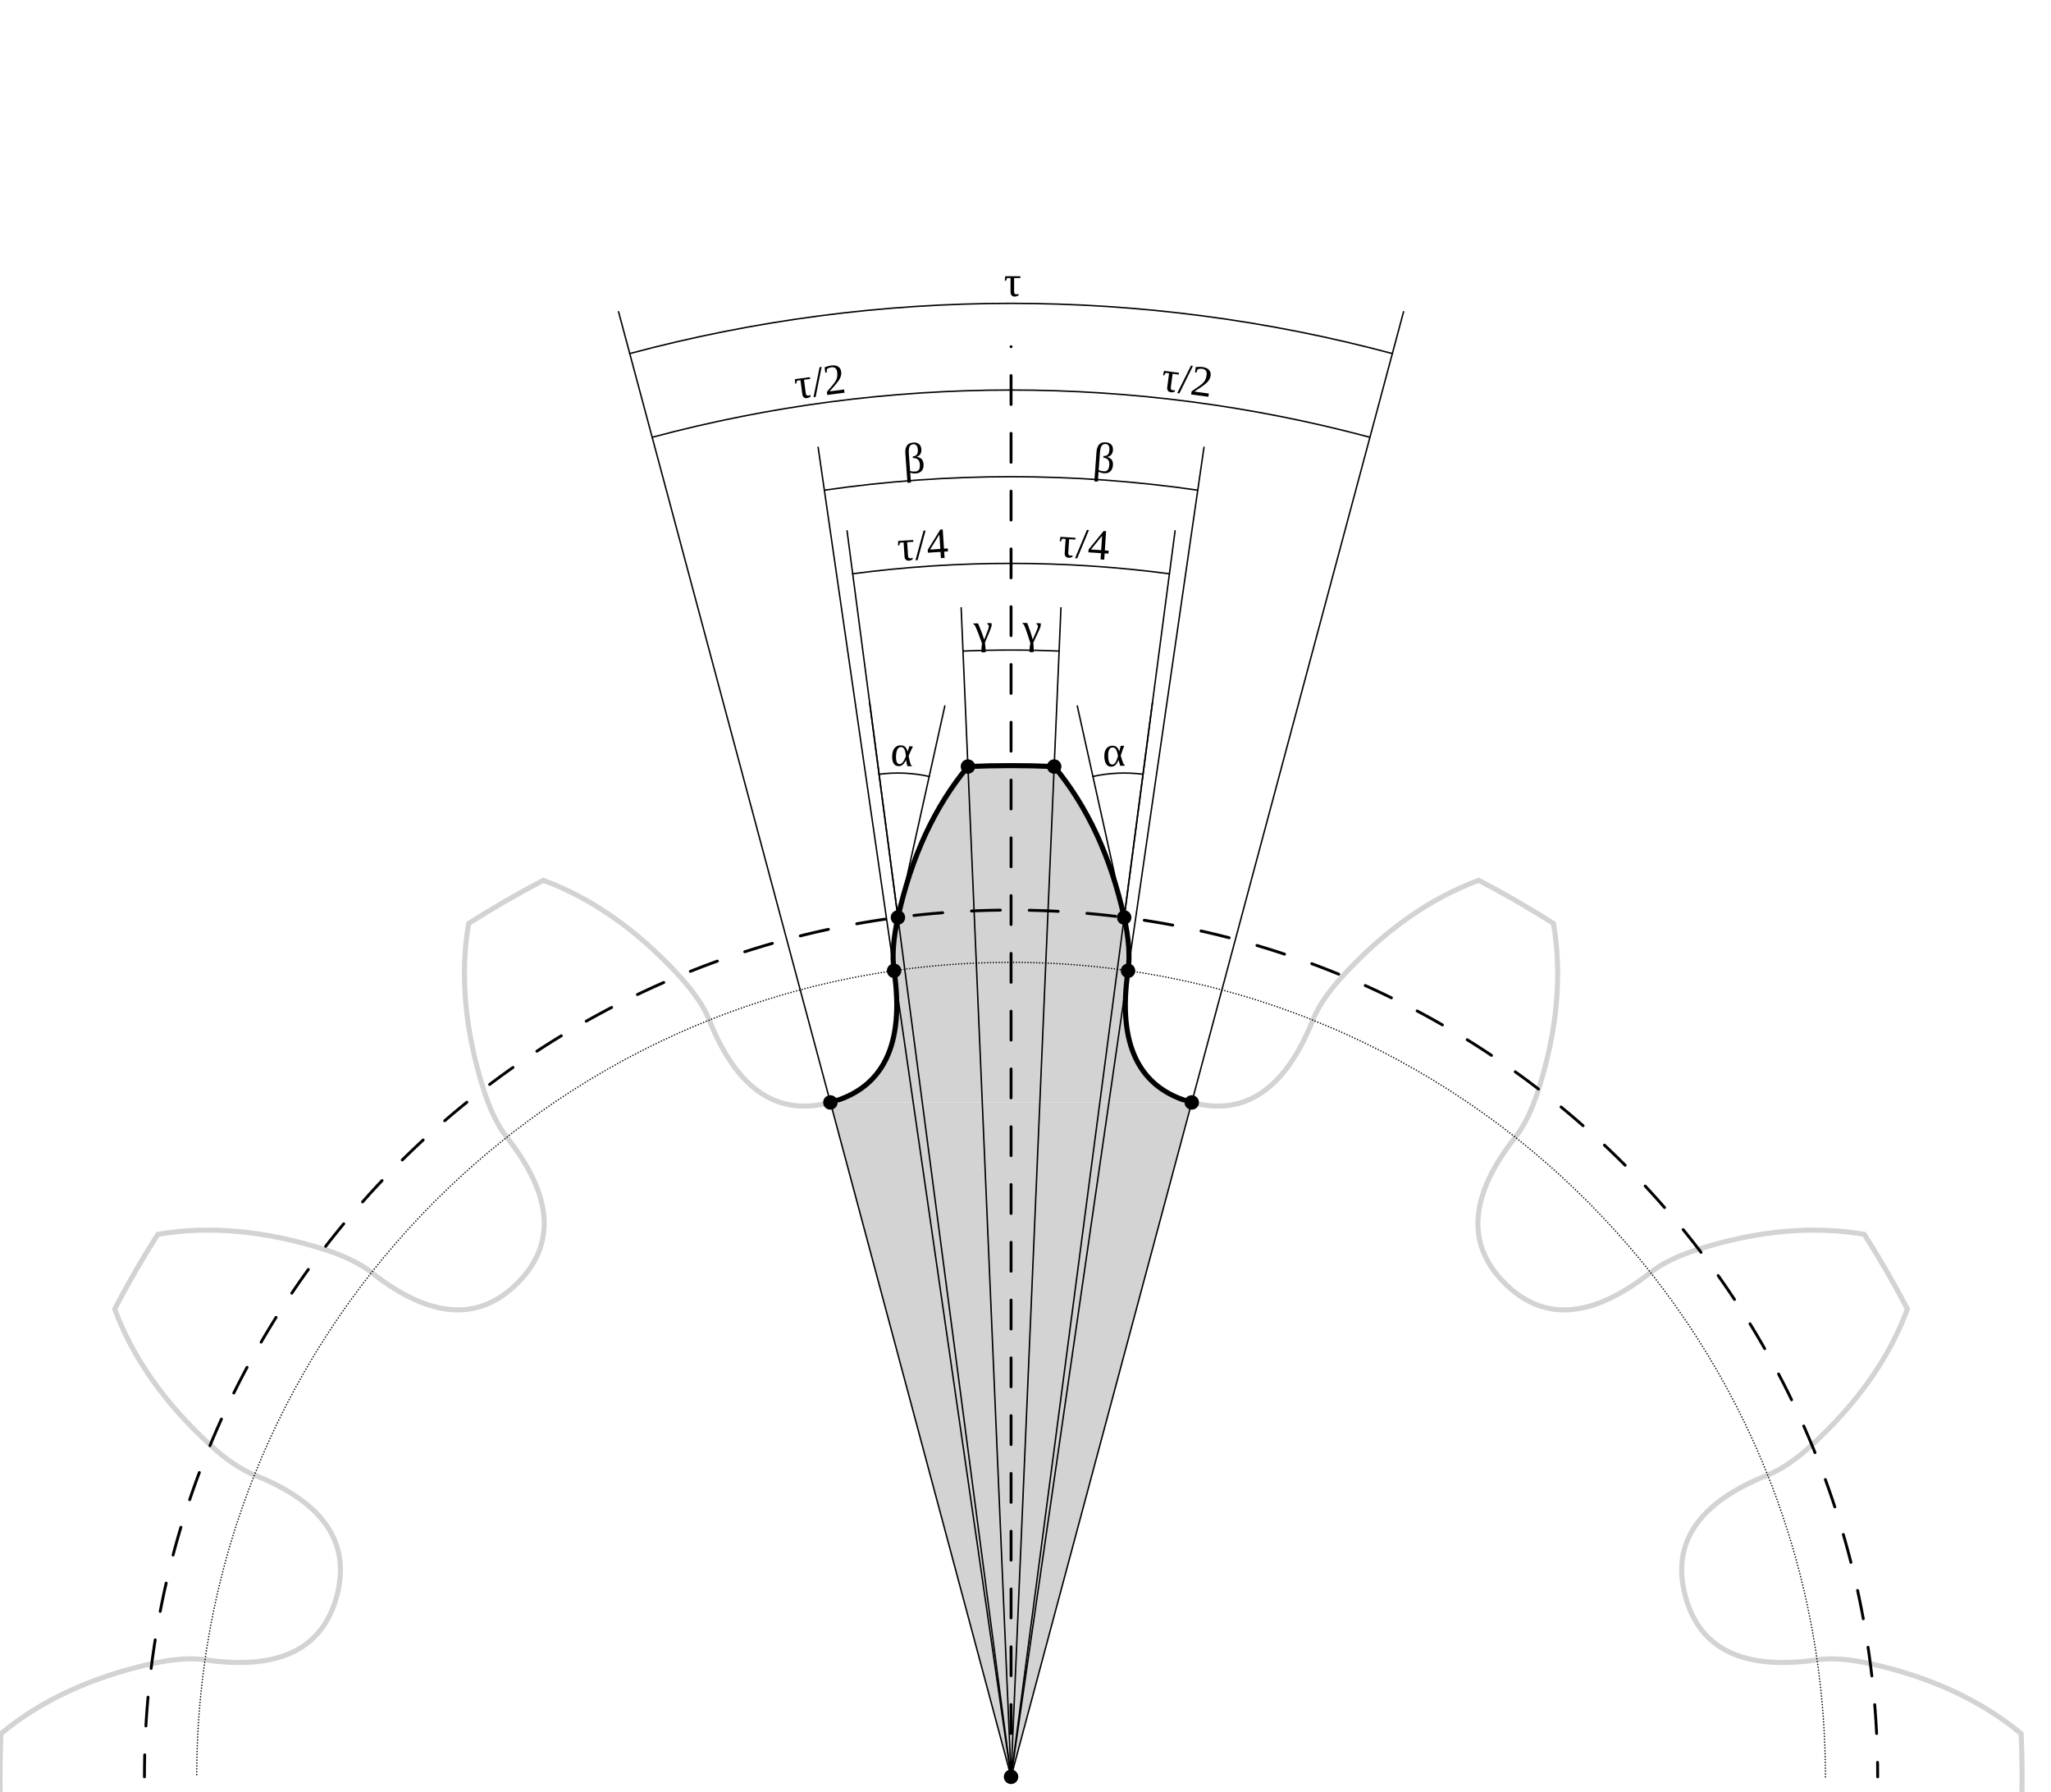
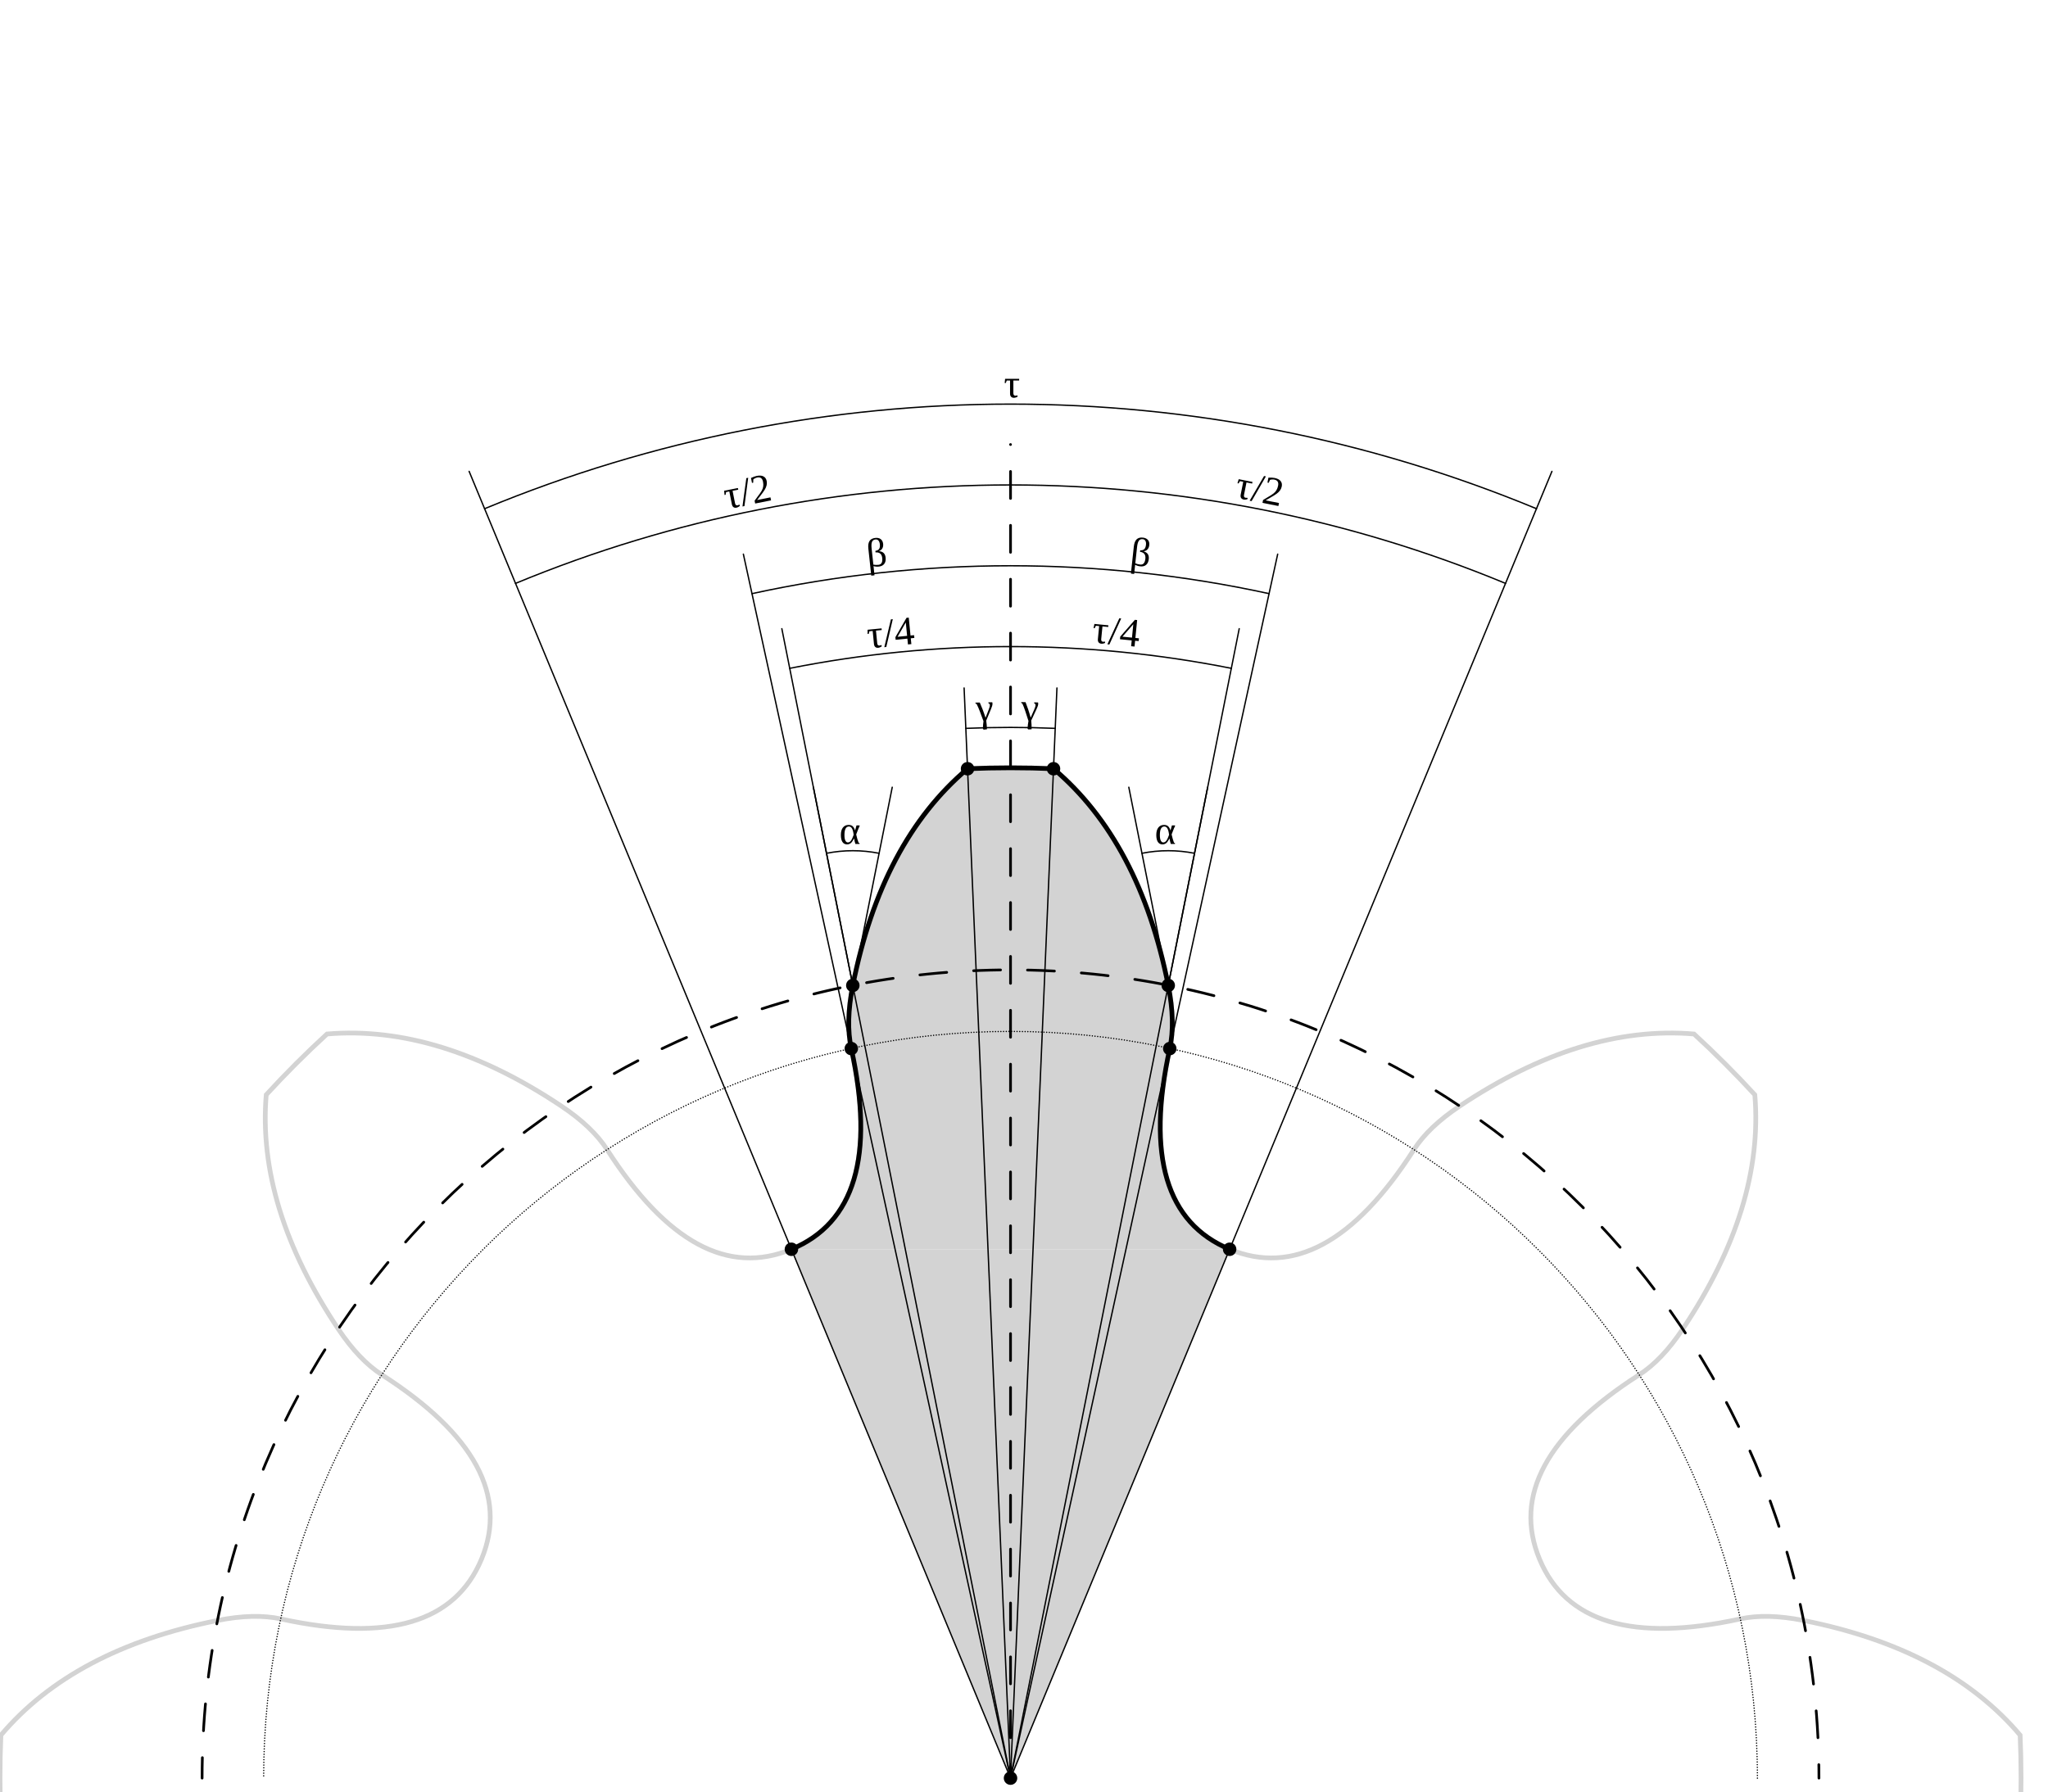
- <svg xmlns="http://www.w3.org/2000/svg" width="142.000mm" height="124.000mm" viewBox="-70.000 -123.000 142.000 124.000" version="1.1">
+ <svg xmlns="http://www.w3.org/2000/svg" width="152.000mm" height="133.000mm" viewBox="-75.000 -132.000 152.000 133.000" version="1.1">
  <style />
  <g transform="scale(1, -1)" fill="lightgrey">
    <g transform="rotate(90.000)">
-       <path d="M 46.683 -12.509 Q 47.424 -6.883 55.797 -8.098 Q 57.301 -8.316 59.487 -7.832 Q 65.783 -6.436 69.936 -2.986 A 70.000 70.000 0 0 1 69.936 2.986 Q 65.783 6.436 59.487 7.832 Q 57.301 8.316 55.797 8.098 Q 48.162 6.990 46.683 12.509 Q 45.204 18.028 52.371 20.886 Q 53.782 21.449 55.433 22.961 Q 60.188 27.318 62.060 32.382 A 70.000 70.000 0 0 1 59.074 37.554 Q 53.752 38.465 47.601 36.526 Q 45.466 35.853 44.273 34.911 Q 38.215 30.134 34.174 34.174 Q 30.134 38.215 34.911 44.273 Q 35.853 45.466 36.526 47.601 Q 38.465 53.752 37.554 59.074 A 70.000 70.000 0 0 1 32.382 62.060 Q 27.318 60.188 22.961 55.433 Q 21.449 53.782 20.886 52.371 Q 18.028 45.204 12.509 46.683 Q 6.990 48.162 8.098 55.797 Q 8.316 57.301 7.832 59.487 Q 6.436 65.783 2.986 69.936 A 70.000 70.000 0 0 1 -2.986 69.936 Q -6.436 65.783 -7.832 59.487 Q -8.316 57.301 -8.098 55.797 Q -6.990 48.162 -12.509 46.683 Q -18.028 45.204 -20.886 52.371 Q -21.449 53.782 -22.961 55.433 Q -27.318 60.188 -32.382 62.060 A 70.000 70.000 0 0 1 -37.554 59.074 Q -38.465 53.752 -36.526 47.601 Q -35.853 45.466 -34.911 44.273 Q -30.134 38.215 -34.174 34.174 Q -38.215 30.134 -44.273 34.911 Q -45.466 35.853 -47.601 36.526 Q -53.752 38.465 -59.074 37.554 A 70.000 70.000 0 0 1 -62.060 32.382 Q -60.188 27.318 -55.433 22.961 Q -53.782 21.449 -52.371 20.886 Q -45.204 18.028 -46.683 12.509 Q -48.162 6.990 -55.797 8.098 Q -57.301 8.316 -59.487 7.832 Q -65.783 6.436 -69.936 2.986 A 70.000 70.000 0 0 1 -69.936 -2.986 Q -65.783 -6.436 -59.487 -7.832 Q -57.301 -8.316 -55.797 -8.098 Q -48.162 -6.990 -46.683 -12.509 Q -45.204 -18.028 -52.371 -20.886 Q -53.782 -21.449 -55.433 -22.961 Q -60.188 -27.318 -62.060 -32.382 A 70.000 70.000 0 0 1 -59.074 -37.554 Q -53.752 -38.465 -47.601 -36.526 Q -45.466 -35.853 -44.273 -34.911 Q -38.215 -30.134 -34.174 -34.174 Q -30.134 -38.215 -34.911 -44.273 Q -35.853 -45.466 -36.526 -47.601 Q -38.465 -53.752 -37.554 -59.074 A 70.000 70.000 0 0 1 -32.382 -62.060 Q -27.318 -60.188 -22.961 -55.433 Q -21.449 -53.782 -20.886 -52.371 Q -18.028 -45.204 -12.509 -46.683 Q -6.990 -48.162 -8.098 -55.797 Q -8.316 -57.301 -7.832 -59.487 Q -6.436 -65.783 -2.986 -69.936 A 70.000 70.000 0 0 1 2.986 -69.936 Q 6.436 -65.783 7.832 -59.487 Q 8.316 -57.301 8.098 -55.797 Q 6.990 -48.162 12.509 -46.683 Q 18.028 -45.204 20.886 -52.371 Q 21.449 -53.782 22.961 -55.433 Q 27.318 -60.188 32.382 -62.060 A 70.000 70.000 0 0 1 37.554 -59.074 Q 38.465 -53.752 36.526 -47.601 Q 35.853 -45.466 34.911 -44.273 Q 30.134 -38.215 34.174 -34.174 Q 38.215 -30.134 44.273 -34.911 Q 45.466 -35.853 47.601 -36.526 Q 53.752 -38.465 59.074 -37.554 A 70.000 70.000 0 0 1 62.060 -32.382 Q 60.188 -27.318 55.433 -22.961 Q 53.782 -21.449 52.371 -20.886 Q 45.204 -18.028 46.683 -12.509 Z" stroke="lightgrey" stroke-width="0.35" stroke-linecap="round" fill="none" />
-       <path d="M 46.683 -12.509 Q 48.162 -6.990 55.797 -8.098 Q 57.301 -8.316 59.487 -7.832 Q 65.783 -6.436 69.936 -2.986 A 70.000 70.000 0 0 1 69.936 2.986 Q 65.783 6.436 59.487 7.832 Q 57.301 8.316 55.797 8.098 Q 48.162 6.990 46.683 12.509" stroke="black" stroke-width="0.35" stroke-linecap="round" />
-       <path d="M 46.683 -12.509 L 46.683 12.509 L 0.000 0.000" stroke="none" stroke-width="0.35" stroke-linecap="round" />
+       <path d="M 39.260 -16.262 Q 40.727 -8.887 54.158 -11.818 Q 56.123 -12.247 58.847 -11.705 Q 69.527 -9.581 74.932 -3.190 A 75.000 75.000 0 0 1 74.932 3.190 Q 69.527 9.581 58.847 11.705 Q 56.123 12.247 54.158 11.818 Q 42.183 9.205 39.260 16.262 Q 36.337 23.319 46.653 29.939 Q 48.345 31.025 49.888 33.334 Q 55.938 42.389 55.241 50.729 A 75.000 75.000 0 0 1 50.729 55.241 Q 42.389 55.938 33.334 49.888 Q 31.025 48.345 29.939 46.653 Q 23.319 36.337 16.262 39.260 Q 9.205 42.183 11.818 54.158 Q 12.247 56.123 11.705 58.847 Q 9.581 69.527 3.190 74.932 A 75.000 75.000 0 0 1 -3.190 74.932 Q -9.581 69.527 -11.705 58.847 Q -12.247 56.123 -11.818 54.158 Q -9.205 42.183 -16.262 39.260 Q -23.319 36.337 -29.939 46.653 Q -31.025 48.345 -33.334 49.888 Q -42.389 55.938 -50.729 55.241 A 75.000 75.000 0 0 1 -55.241 50.729 Q -55.938 42.389 -49.888 33.334 Q -48.345 31.025 -46.653 29.939 Q -36.337 23.319 -39.260 16.262 Q -42.183 9.205 -54.158 11.818 Q -56.123 12.247 -58.847 11.705 Q -69.527 9.581 -74.932 3.190 A 75.000 75.000 0 0 1 -74.932 -3.190 Q -69.527 -9.581 -58.847 -11.705 Q -56.123 -12.247 -54.158 -11.818 Q -42.183 -9.205 -39.260 -16.262 Q -36.337 -23.319 -46.653 -29.939 Q -48.345 -31.025 -49.888 -33.334 Q -55.938 -42.389 -55.241 -50.729 A 75.000 75.000 0 0 1 -50.729 -55.241 Q -42.389 -55.938 -33.334 -49.888 Q -31.025 -48.345 -29.939 -46.653 Q -23.319 -36.337 -16.262 -39.260 Q -9.205 -42.183 -11.818 -54.158 Q -12.247 -56.123 -11.705 -58.847 Q -9.581 -69.527 -3.190 -74.932 A 75.000 75.000 0 0 1 3.190 -74.932 Q 9.581 -69.527 11.705 -58.847 Q 12.247 -56.123 11.818 -54.158 Q 9.205 -42.183 16.262 -39.260 Q 23.319 -36.337 29.939 -46.653 Q 31.025 -48.345 33.334 -49.888 Q 42.389 -55.938 50.729 -55.241 A 75.000 75.000 0 0 1 55.241 -50.729 Q 55.938 -42.389 49.888 -33.334 Q 48.345 -31.025 46.653 -29.939 Q 36.337 -23.319 39.260 -16.262 Z" stroke="lightgrey" stroke-width="0.35" stroke-linecap="round" fill="none" />
+       <path d="M 39.260 -16.262 Q 42.183 -9.205 54.158 -11.818 Q 56.123 -12.247 58.847 -11.705 Q 69.527 -9.581 74.932 -3.190 A 75.000 75.000 0 0 1 74.932 3.190 Q 69.527 9.581 58.847 11.705 Q 56.123 12.247 54.158 11.818 Q 42.183 9.205 39.260 16.262" stroke="black" stroke-width="0.35" stroke-linecap="round" />
+       <path d="M 39.260 -16.262 L 39.260 16.262 L 0.000 0.000" stroke="none" stroke-width="0.35" stroke-linecap="round" />
      <path d="M 0.000 -60.000 A 60.000 60.000 0 0 1 0.000 60.000" stroke="black" stroke-width="0.2" stroke-linecap="round" fill="none" stroke-dasharray="2.0 1.0 0.0 1.0" stroke-dashoffset="1.0" />
-       <path d="M 0.000 -56.382 A 56.382 56.382 0 0 1 0.000 56.382" stroke="black" stroke-width="0.1" stroke-linecap="round" fill="none" stroke-dasharray="0.0 0.2" />
-       <line x1="0.000" y1="0.000" x2="101.422" y2="-27.176" stroke="black" stroke-width="0.1" stroke-linecap="round" />
-       <line x1="0.000" y1="0.000" x2="101.422" y2="27.176" stroke="black" stroke-width="0.1" stroke-linecap="round" />
-       <path d="M 98.524 -26.400 A 102.000 102.000 0 0 1 98.524 26.400" stroke="black" stroke-width="0.1" stroke-linecap="round" fill="none" />
+       <path d="M 0.000 -55.433 A 55.433 55.433 0 0 1 0.000 55.433" stroke="black" stroke-width="0.1" stroke-linecap="round" fill="none" stroke-dasharray="0.0 0.2" />
+       <line x1="0.000" y1="0.000" x2="97.007" y2="-40.182" stroke="black" stroke-width="0.1" stroke-linecap="round" />
+       <line x1="0.000" y1="0.000" x2="97.007" y2="40.182" stroke="black" stroke-width="0.1" stroke-linecap="round" />
+       <path d="M 94.236 -39.034 A 102.000 102.000 0 0 1 94.236 39.034" stroke="black" stroke-width="0.1" stroke-linecap="round" fill="none" />
      <g transform="translate(102.000 0.000) rotate(-90.000)">
        <text transform="translate(-0.500 0.500) scale(0.25, -0.25)" fill="black" stroke="none">τ</text>
      </g>
      <line x1="0.000" y1="0.000" x2="99.000" y2="0.000" stroke="black" stroke-width="0.2" stroke-linecap="round" stroke-dasharray="2.0 1.0 0.0 1.0" stroke-dashoffset="1.0" />
-       <path d="M 92.729 -24.847 A 96.000 96.000 0 0 1 92.729 24.847" stroke="black" stroke-width="0.1" stroke-linecap="round" fill="none" />
-       <g transform="translate(95.179 -12.531) rotate(-97.500)">
+       <path d="M 88.692 -36.738 A 96.000 96.000 0 0 1 88.692 36.738" stroke="black" stroke-width="0.1" stroke-linecap="round" fill="none" />
+       <g transform="translate(94.155 -18.729) rotate(-101.250)">
        <text transform="translate(-2.300 0.500) scale(0.25, -0.25)" fill="black" stroke="none">τ/2</text>
      </g>
-       <g transform="translate(95.179 12.531) rotate(-82.500)">
+       <g transform="translate(94.155 18.729) rotate(-78.750)">
        <text transform="translate(-2.300 0.500) scale(0.25, -0.25)" fill="black" stroke="none">τ/2</text>
      </g>
-       <line x1="0.000" y1="0.000" x2="92.036" y2="-13.357" stroke="black" stroke-width="0.1" stroke-linecap="round" />
-       <line x1="0.000" y1="0.000" x2="92.036" y2="13.357" stroke="black" stroke-width="0.1" stroke-linecap="round" />
-       <path d="M 89.067 -12.926 A 90.000 90.000 0 0 1 89.067 12.926" stroke="black" stroke-width="0.1" stroke-linecap="round" fill="none" />
-       <g transform="translate(89.766 -6.480) rotate(-94.129)">
+       <line x1="0.000" y1="0.000" x2="90.862" y2="-19.828" stroke="black" stroke-width="0.1" stroke-linecap="round" />
+       <line x1="0.000" y1="0.000" x2="90.862" y2="19.828" stroke="black" stroke-width="0.1" stroke-linecap="round" />
+       <path d="M 87.931 -19.188 A 90.000 90.000 0 0 1 87.931 19.188" stroke="black" stroke-width="0.1" stroke-linecap="round" fill="none" />
+       <g transform="translate(89.481 -9.650) rotate(-96.155)">
        <text transform="translate(-0.900 0.500) scale(0.25, -0.25)" fill="black" stroke="none">β</text>
      </g>
-       <g transform="translate(89.766 6.480) rotate(-85.871)">
+       <g transform="translate(89.481 9.650) rotate(-83.845)">
        <text transform="translate(-0.900 0.500) scale(0.25, -0.25)" fill="black" stroke="none">β</text>
      </g>
-       <line x1="0.000" y1="0.000" x2="86.256" y2="-11.356" stroke="black" stroke-width="0.1" stroke-linecap="round" />
-       <line x1="0.000" y1="0.000" x2="86.256" y2="11.356" stroke="black" stroke-width="0.1" stroke-linecap="round" />
-       <path d="M 83.281 -10.964 A 84.000 84.000 0 0 1 83.281 10.964" stroke="black" stroke-width="0.1" stroke-linecap="round" fill="none" />
-       <g transform="translate(83.820 -5.494) rotate(-93.750)">
+       <line x1="0.000" y1="0.000" x2="85.328" y2="-16.973" stroke="black" stroke-width="0.1" stroke-linecap="round" />
+       <line x1="0.000" y1="0.000" x2="85.328" y2="16.973" stroke="black" stroke-width="0.1" stroke-linecap="round" />
+       <path d="M 82.386 -16.388 A 84.000 84.000 0 0 1 82.386 16.388" stroke="black" stroke-width="0.1" stroke-linecap="round" fill="none" />
+       <g transform="translate(83.596 -8.233) rotate(-95.625)">
        <text transform="translate(-2.300 0.500) scale(0.25, -0.25)" fill="black" stroke="none">τ/4</text>
      </g>
-       <g transform="translate(83.820 5.494) rotate(-86.250)">
+       <g transform="translate(83.596 8.233) rotate(-84.375)">
        <text transform="translate(-2.300 0.500) scale(0.25, -0.25)" fill="black" stroke="none">τ/4</text>
      </g>
-       <line x1="0.000" y1="0.000" x2="80.926" y2="-3.455" stroke="black" stroke-width="0.1" stroke-linecap="round" />
-       <line x1="0.000" y1="0.000" x2="80.926" y2="3.455" stroke="black" stroke-width="0.1" stroke-linecap="round" />
-       <path d="M 77.929 -3.327 A 78.000 78.000 0 0 1 77.929 3.327" stroke="black" stroke-width="0.1" stroke-linecap="round" fill="none" />
-       <g transform="translate(77.982 -1.664) rotate(-91.222)">
+       <line x1="0.000" y1="0.000" x2="80.927" y2="-3.445" stroke="black" stroke-width="0.1" stroke-linecap="round" />
+       <line x1="0.000" y1="0.000" x2="80.927" y2="3.445" stroke="black" stroke-width="0.1" stroke-linecap="round" />
+       <path d="M 77.929 -3.318 A 78.000 78.000 0 0 1 77.929 3.318" stroke="black" stroke-width="0.1" stroke-linecap="round" fill="none" />
+       <g transform="translate(77.982 -1.659) rotate(-91.219)">
        <text transform="translate(-0.900 0.500) scale(0.25, -0.25)" fill="black" stroke="none">γ</text>
      </g>
-       <g transform="translate(77.982 1.664) rotate(-88.778)">
+       <g transform="translate(77.982 1.659) rotate(-88.781)">
        <text transform="translate(-0.900 0.500) scale(0.25, -0.25)" fill="black" stroke="none">γ</text>
      </g>
-       <line x1="59.487" y1="-7.832" x2="74.358" y2="-9.789" stroke="black" stroke-width="0.1" stroke-linecap="round" />
-       <line x1="59.487" y1="-7.832" x2="74.131" y2="-4.585" stroke="black" stroke-width="0.1" stroke-linecap="round" />
-       <path d="M 69.401 -9.137 A 10.000 10.000 0 0 1 69.250 -5.667" stroke="black" stroke-width="0.1" stroke-linecap="round" fill="none" />
-       <g transform="translate(69.477 -7.395) rotate(-87.500)">
+       <line x1="58.847" y1="-11.705" x2="73.559" y2="-14.632" stroke="black" stroke-width="0.1" stroke-linecap="round" />
+       <line x1="58.847" y1="-11.705" x2="73.559" y2="-8.779" stroke="black" stroke-width="0.1" stroke-linecap="round" />
+       <path d="M 68.655 -13.656 A 10.000 10.000 0 0 1 68.655 -9.755" stroke="black" stroke-width="0.1" stroke-linecap="round" fill="none" />
+       <g transform="translate(68.847 -11.705) rotate(-90.000)">
        <text transform="translate(-1.000 0.500) scale(0.25, -0.25)" fill="black" stroke="none">α</text>
      </g>
-       <line x1="59.487" y1="7.832" x2="74.131" y2="4.585" stroke="black" stroke-width="0.1" stroke-linecap="round" />
-       <line x1="59.487" y1="7.832" x2="74.358" y2="9.789" stroke="black" stroke-width="0.1" stroke-linecap="round" />
-       <path d="M 69.250 5.667 A 10.000 10.000 0 0 1 69.401 9.137" stroke="black" stroke-width="0.1" stroke-linecap="round" fill="none" />
-       <g transform="translate(69.477 7.395) rotate(-92.500)">
+       <line x1="58.847" y1="11.705" x2="73.559" y2="8.779" stroke="black" stroke-width="0.1" stroke-linecap="round" />
+       <line x1="58.847" y1="11.705" x2="73.559" y2="14.632" stroke="black" stroke-width="0.1" stroke-linecap="round" />
+       <path d="M 68.655 9.755 A 10.000 10.000 0 0 1 68.655 13.656" stroke="black" stroke-width="0.1" stroke-linecap="round" fill="none" />
+       <g transform="translate(68.847 11.705) rotate(-90.000)">
        <text transform="translate(-1.000 0.500) scale(0.25, -0.25)" fill="black" stroke="none">α</text>
      </g>
      <circle cx="0.000" cy="0.000" r="0.5" fill="black" />
-       <circle cx="46.683" cy="-12.509" r="0.5" fill="black" />
-       <circle cx="55.797" cy="-8.098" r="0.5" fill="black" />
-       <circle cx="59.487" cy="-7.832" r="0.5" fill="black" />
-       <circle cx="69.936" cy="-2.986" r="0.5" fill="black" />
-       <circle cx="69.936" cy="2.986" r="0.5" fill="black" />
-       <circle cx="59.487" cy="7.832" r="0.5" fill="black" />
-       <circle cx="55.797" cy="8.098" r="0.5" fill="black" />
-       <circle cx="46.683" cy="12.509" r="0.5" fill="black" />
+       <circle cx="39.260" cy="-16.262" r="0.5" fill="black" />
+       <circle cx="54.158" cy="-11.818" r="0.5" fill="black" />
+       <circle cx="58.847" cy="-11.705" r="0.5" fill="black" />
+       <circle cx="74.932" cy="-3.190" r="0.5" fill="black" />
+       <circle cx="74.932" cy="3.190" r="0.5" fill="black" />
+       <circle cx="58.847" cy="11.705" r="0.5" fill="black" />
+       <circle cx="54.158" cy="11.818" r="0.5" fill="black" />
+       <circle cx="39.260" cy="16.262" r="0.5" fill="black" />
    </g>
  </g>
</svg>
